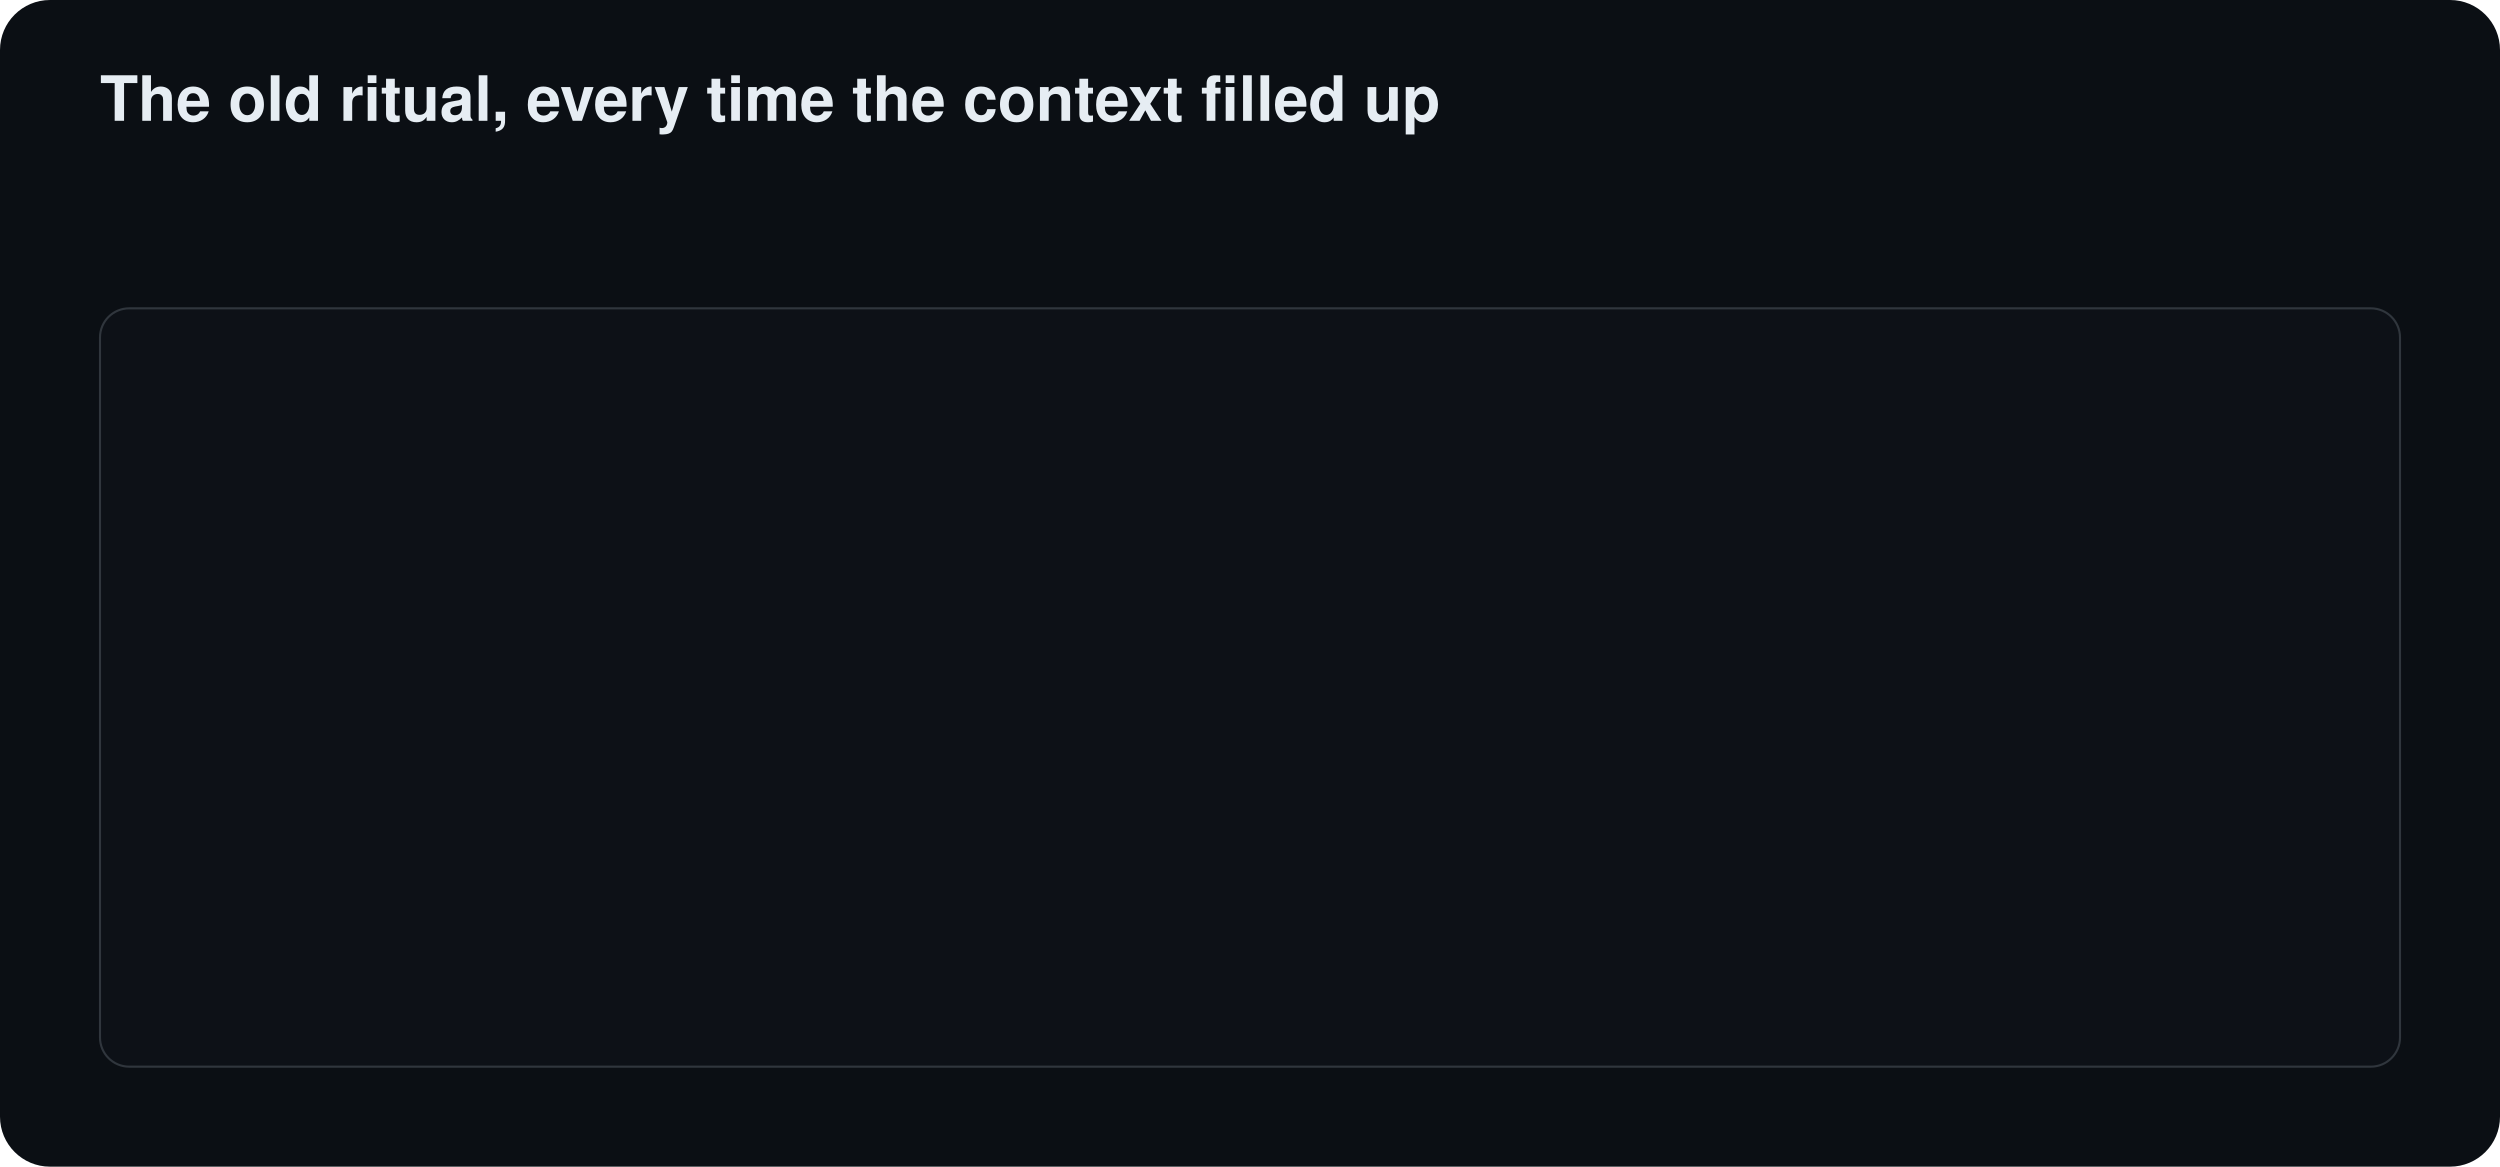
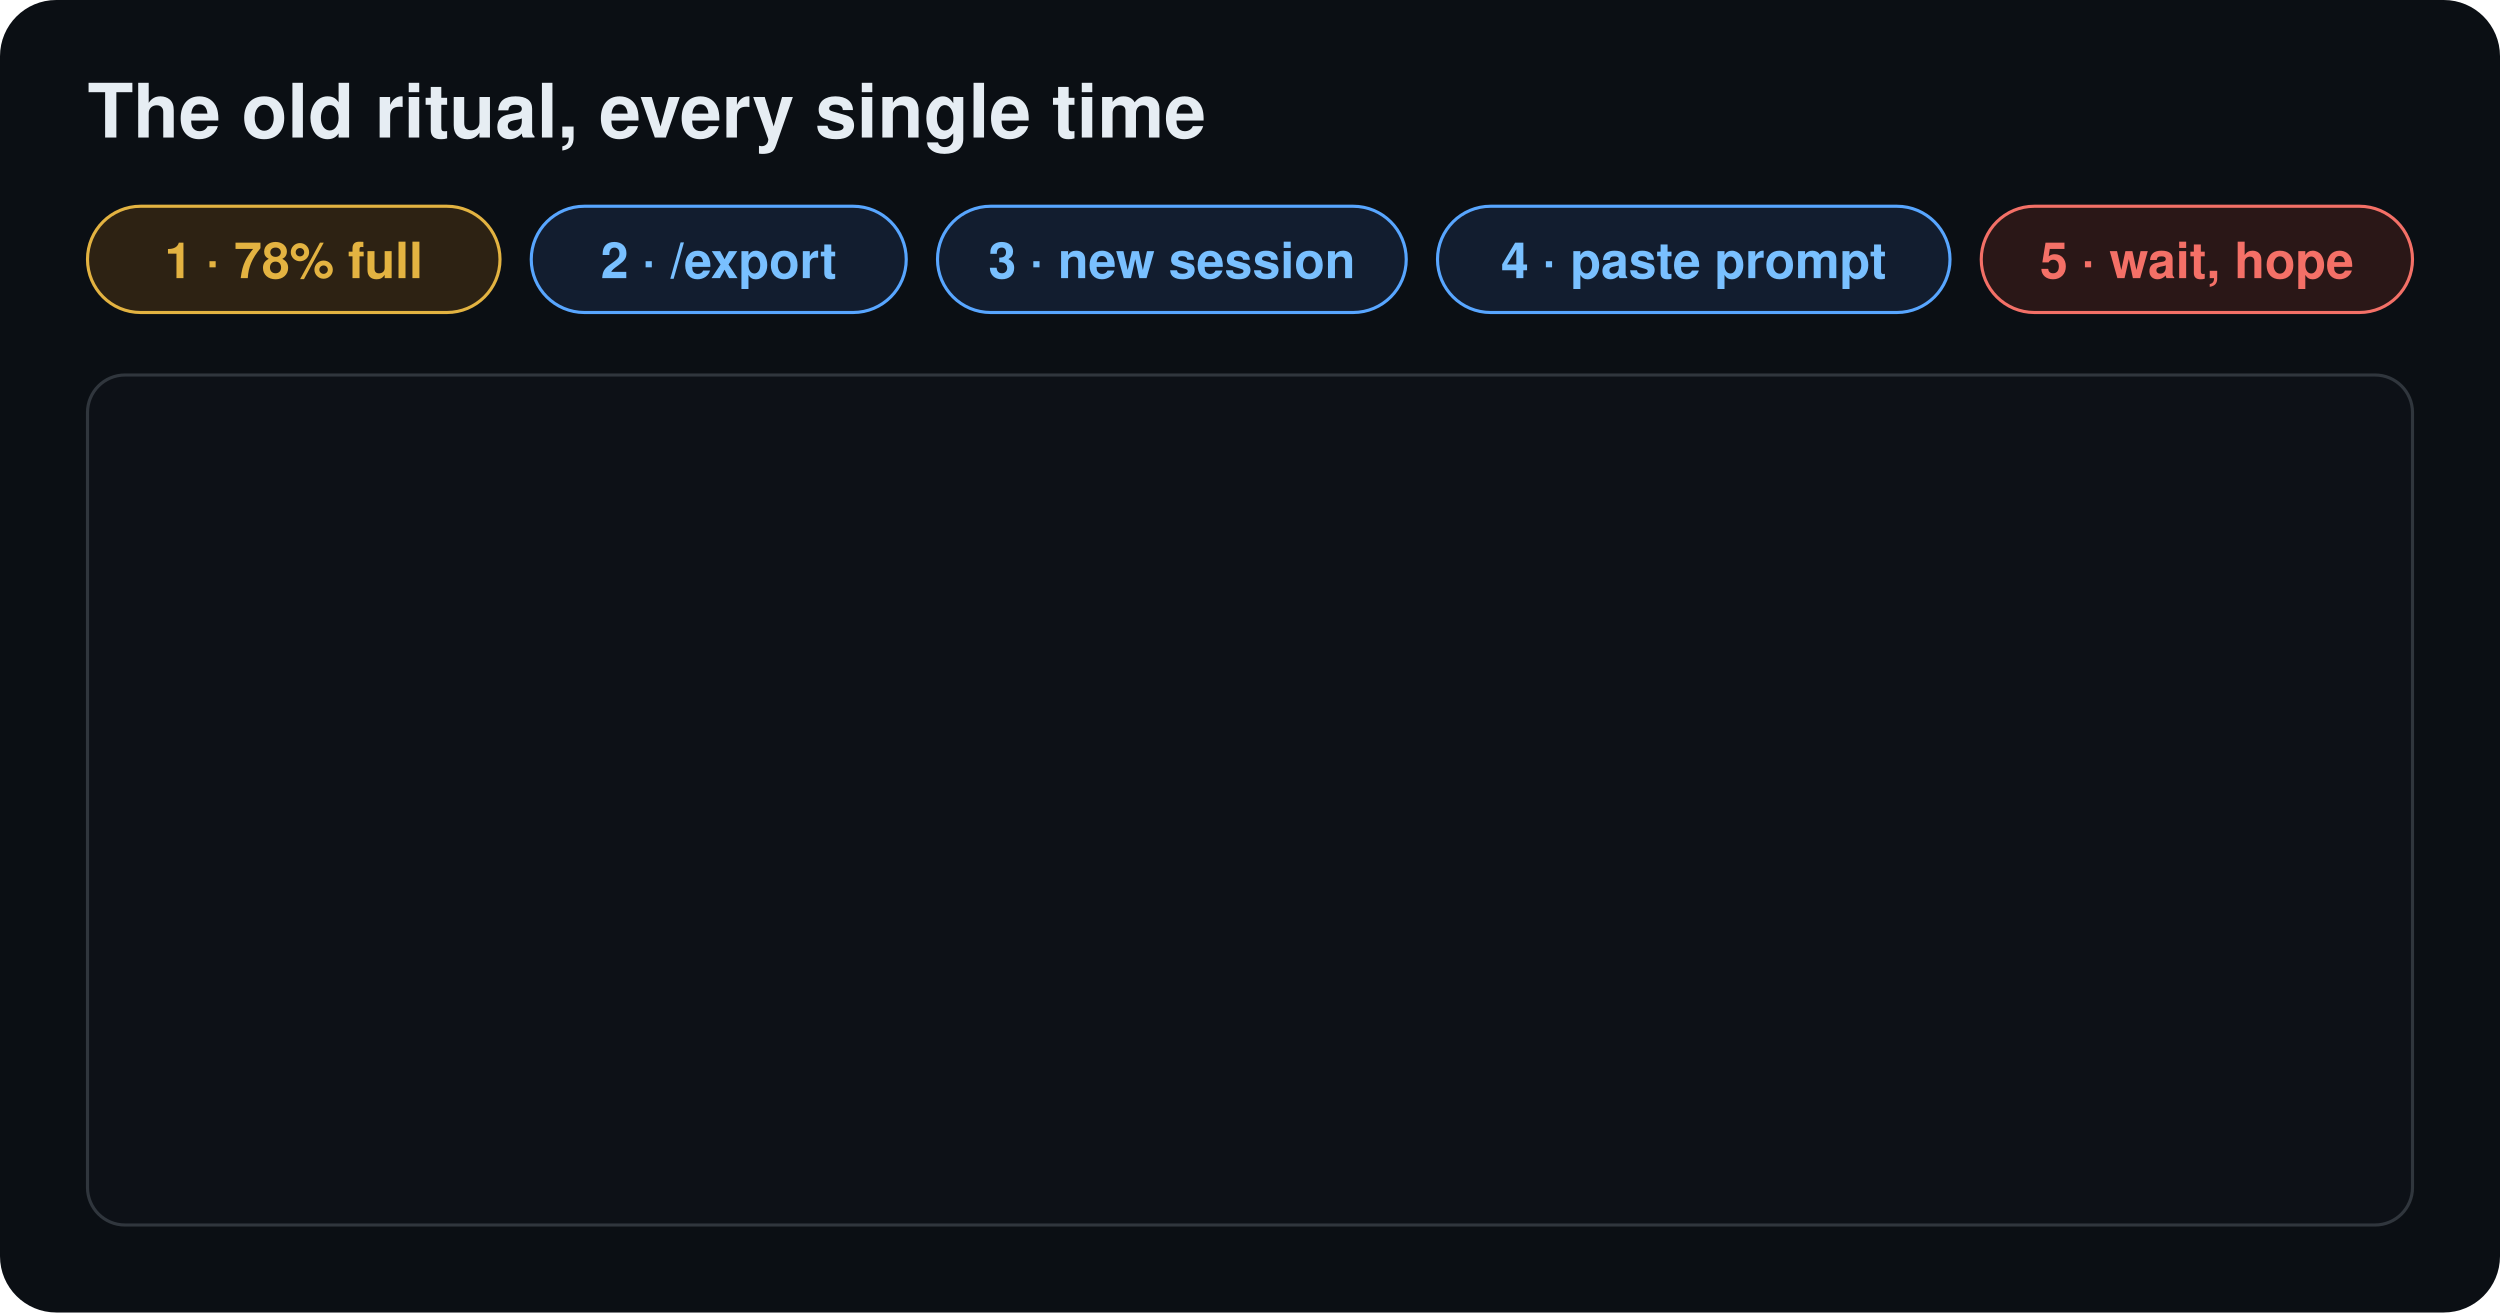
- <svg xmlns="http://www.w3.org/2000/svg" width="1200" height="560" viewBox="0 0 1200 560">
+ <svg xmlns="http://www.w3.org/2000/svg" width="800" height="420" viewBox="0 0 800 420">
  <defs>
    <style>
-       .mono { font-family: ui-monospace, SFMono-Regular, Menlo, Consolas, monospace; font-size: 24px; }
-       .sans { font-family: -apple-system, BlinkMacSystemFont, "Segoe UI", Helvetica, Arial, sans-serif; }
-       .fg { fill: #e6edf3; } .dim { fill: #8b949e; } .warn { fill: #e3b341; } .acc { fill: #f0a46f; } .bad { fill: #f47067; }
+       .m { font-family: ui-monospace, SFMono-Regular, Menlo, Consolas, monospace; font-size: 18px; }
+       .s { font-family: -apple-system, BlinkMacSystemFont, "Segoe UI", Helvetica, Arial, sans-serif; }
+       .fg { fill: #e6edf3; } .dim { fill: #8b949e; } .warn { fill: #e3b341; } .acc { fill: #f0a46f; } .bad { fill: #f47067; } .blue { fill: #79c0ff; }
      .f { opacity: 0; animation: 12s linear infinite; }
      .s1 { animation-name: s1; } .s2 { animation-name: s2; } .s3 { animation-name: s3; } .s4 { animation-name: s4; } .s5 { animation-name: s5; }
-       @keyframes s1 { 0%, 22% { opacity: 1 } 24%, 100% { opacity: 0 } }
-       @keyframes s2 { 0%, 22% { opacity: 0 } 24%, 40% { opacity: 1 } 42%, 100% { opacity: 0 } }
-       @keyframes s3 { 0%, 40% { opacity: 0 } 42%, 58% { opacity: 1 } 60%, 100% { opacity: 0 } }
-       @keyframes s4 { 0%, 58% { opacity: 0 } 60%, 78% { opacity: 1 } 80%, 100% { opacity: 0 } }
-       @keyframes s5 { 0%, 78% { opacity: 0 } 80%, 100% { opacity: 1 } }
-       .c1 { animation-name: c1; } .c2 { animation-name: c2; } .c3 { animation-name: c3; } .c4 { animation-name: c4; } .c5 { animation-name: c5; }
-       @keyframes c1 { 0%, 100% { opacity: 1 } }
-       @keyframes c2 { 0%, 22% { opacity: 0.25 } 24%, 100% { opacity: 1 } }
-       @keyframes c3 { 0%, 40% { opacity: 0.25 } 42%, 100% { opacity: 1 } }
-       @keyframes c4 { 0%, 58% { opacity: 0.25 } 60%, 100% { opacity: 1 } }
-       @keyframes c5 { 0%, 78% { opacity: 0.25 } 80%, 100% { opacity: 1 } }
-       .dots { animation: dots 1.2s steps(1) infinite; }
-       @keyframes dots { 0% { opacity: 0.2 } 50% { opacity: 1 } }
+       @keyframes s1 { 0%, 19% { opacity: 1 } 20%, 100% { opacity: 0 } }
+       @keyframes s2 { 0%, 19% { opacity: 0 } 20%, 39% { opacity: 1 } 40%, 100% { opacity: 0 } }
+       @keyframes s3 { 0%, 39% { opacity: 0 } 40%, 59% { opacity: 1 } 60%, 100% { opacity: 0 } }
+       @keyframes s4 { 0%, 59% { opacity: 0 } 60%, 79% { opacity: 1 } 80%, 100% { opacity: 0 } }
+       @keyframes s5 { 0%, 79% { opacity: 0 } 80%, 100% { opacity: 1 } }
+       .c { animation: 12s linear infinite; }
+       .c2 { animation-name: c2; } .c3 { animation-name: c3; } .c4 { animation-name: c4; } .c5 { animation-name: c5; }
+       @keyframes c2 { 0%, 19% { opacity: 0.3 } 20%, 100% { opacity: 1 } }
+       @keyframes c3 { 0%, 39% { opacity: 0.3 } 40%, 100% { opacity: 1 } }
+       @keyframes c4 { 0%, 59% { opacity: 0.3 } 60%, 100% { opacity: 1 } }
+       @keyframes c5 { 0%, 79% { opacity: 0.3 } 80%, 100% { opacity: 1 } }
    </style>
  </defs>
-   <rect width="1200" height="560" rx="24" fill="#0b0f14" />
-   <text x="48" y="58" class="sans fg" font-size="30" font-weight="700">The old ritual, every time the context filled up</text>
-   <g class="sans" font-size="20">
-     <g class="f c1">
-       <rect x="48" y="84" width="196" height="40" rx="20" fill="#2d2213" stroke="#e3b341" />
-       <text x="146" y="110" text-anchor="middle" class="warn">1 · notice 78%</text>
+   <rect width="800" height="420" rx="18" fill="#0b0f14" />
+   <text x="28" y="44" class="s fg" font-size="24" font-weight="700">The old ritual, every single time</text>
+   <g class="s" font-size="16" font-weight="600">
+     <g>
+       <rect x="28" y="66" width="132" height="34" rx="17" fill="#2d2213" stroke="#e3b341" />
+       <text x="94" y="89" text-anchor="middle" class="warn">1 · 78% full</text>
    </g>
-     <g class="f c2">
-       <rect x="256" y="84" width="176" height="40" rx="20" fill="#1b2230" stroke="#58a6ff" />
-       <text x="344" y="110" text-anchor="middle" fill="#79c0ff">2 · /export</text>
+     <g class="c c2">
+       <rect x="170" y="66" width="120" height="34" rx="17" fill="#121d2f" stroke="#58a6ff" />
+       <text x="230" y="89" text-anchor="middle" class="blue">2 · /export</text>
    </g>
-     <g class="f c3">
-       <rect x="444" y="84" width="220" height="40" rx="20" fill="#1b2230" stroke="#58a6ff" />
-       <text x="554" y="110" text-anchor="middle" fill="#79c0ff">3 · new session</text>
+     <g class="c c3">
+       <rect x="300" y="66" width="150" height="34" rx="17" fill="#121d2f" stroke="#58a6ff" />
+       <text x="375" y="89" text-anchor="middle" class="blue">3 · new session</text>
    </g>
-     <g class="f c4">
-       <rect x="676" y="84" width="250" height="40" rx="20" fill="#1b2230" stroke="#58a6ff" />
-       <text x="801" y="110" text-anchor="middle" fill="#79c0ff">4 · paste the prompt</text>
+     <g class="c c4">
+       <rect x="460" y="66" width="164" height="34" rx="17" fill="#121d2f" stroke="#58a6ff" />
+       <text x="542" y="89" text-anchor="middle" class="blue">4 · paste prompt</text>
    </g>
-     <g class="f c5">
-       <rect x="938" y="84" width="214" height="40" rx="20" fill="#2a1717" stroke="#f47067" />
-       <text x="1045" y="110" text-anchor="middle" class="bad">5 · wait, hope</text>
+     <g class="c c5">
+       <rect x="634" y="66" width="138" height="34" rx="17" fill="#2a1717" stroke="#f47067" />
+       <text x="703" y="89" text-anchor="middle" class="bad">5 · wait, hope</text>
    </g>
  </g>
-   <rect x="48" y="148" width="1104" height="364" rx="14" fill="#0d1117" stroke="#30363d" />
+   <rect x="28" y="120" width="744" height="272" rx="12" fill="#0d1117" stroke="#30363d" />
  <g class="f s1">
-     <text x="80" y="206" class="mono dim">● …two hours of work, decisions, half-answered questions…</text>
-     <text x="80" y="246" class="mono dim">● Ran the e2e suite: 41 passed, 2 failed.</text>
-     <text x="80" y="470" class="mono dim" font-size="20">context</text>
-     <rect x="180" y="456" width="360" height="16" rx="8" fill="#21262d" />
-     <rect x="180" y="456" width="281" height="16" rx="8" fill="#e3b341" />
-     <text x="556" y="470" class="mono warn" font-size="20">78%  running out</text>
+     <text x="52" y="168" class="m dim">● …two hours of decisions and</text>
+     <text x="52" y="196" class="m dim">  half-answered questions…</text>
+     <text x="52" y="356" class="s dim" font-size="16">context</text>
+     <rect x="122" y="345" width="260" height="14" rx="7" fill="#21262d" />
+     <rect x="122" y="345" width="203" height="14" rx="7" fill="#e3b341" />
+     <text x="398" y="358" class="m warn" font-size="17">78% and climbing</text>
  </g>
  <g class="f s2">
-     <text x="80" y="206" class="mono fg">
+     <text x="52" y="168" class="m fg">
      <tspan class="acc">❯</tspan> /export</text>
-     <text x="80" y="246" class="mono dim">Conversation exported to:</text>
-     <text x="80" y="282" class="mono dim">  2026-10-26-014644-i-am-thinking-of-building….txt</text>
+     <text x="52" y="206" class="m dim">Exported to 2026-10-26-0146….txt</text>
+     <text x="52" y="234" class="m dim">(300 KB)</text>
  </g>
  <g class="f s3">
-     <text x="80" y="206" class="mono dim">$ claude</text>
-     <text x="80" y="246" class="mono dim">A new session. It knows nothing.</text>
-     <text x="80" y="470" class="mono dim" font-size="20">context</text>
-     <rect x="180" y="456" width="360" height="16" rx="8" fill="#21262d" />
-     <rect x="180" y="456" width="14" height="16" rx="8" fill="#3fb950" />
-     <text x="556" y="470" class="mono dim" font-size="20">2%</text>
+     <text x="52" y="168" class="m dim">$ claude</text>
+     <text x="52" y="206" class="m fg">A fresh session. It knows nothing.</text>
  </g>
  <g class="f s4">
-     <text x="80" y="206" class="mono fg">
-       <tspan class="acc">❯</tspan> I was working on this project in another session…</text>
-     <text x="110" y="244" class="mono fg">continue from where I left off. Answer every question</text>
-     <text x="110" y="282" class="mono fg">we discussed. Check skills. Tell me what's pending.</text>
-     <text x="110" y="320" class="mono fg">Conversation exported to: 2026-10-26-…txt</text>
+     <text x="52" y="168" class="m fg">
+       <tspan class="acc">❯</tspan> I was working on this in another</text>
+     <text x="72" y="196" class="m fg">session. Continue where I left off.</text>
+     <text x="72" y="224" class="m fg">Answer every question we discussed.</text>
+     <text x="72" y="252" class="m fg">Tell me what's pending.</text>
+     <text x="72" y="280" class="m dim">Exported to 2026-10-26-0146….txt</text>
  </g>
  <g class="f s5">
-     <text x="80" y="206" class="mono fg">
-       <tspan class="acc">❯</tspan> I was working on this project in another session…</text>
-     <text x="80" y="262" class="mono dim">● Reading 2026-10-26-…txt (300 KB)<tspan class="dots">…</tspan>
-     </text>
-     <text x="80" y="310" class="mono dim">  Which parts mattered? It has to guess.</text>
+     <text x="52" y="168" class="m dim">● Reading 2026-10-26-0146….txt</text>
+     <text x="52" y="196" class="m dim">  300 KB, line by line…</text>
+     <text x="52" y="246" class="m fg">Which parts mattered? It guesses.</text>
  </g>
</svg>
